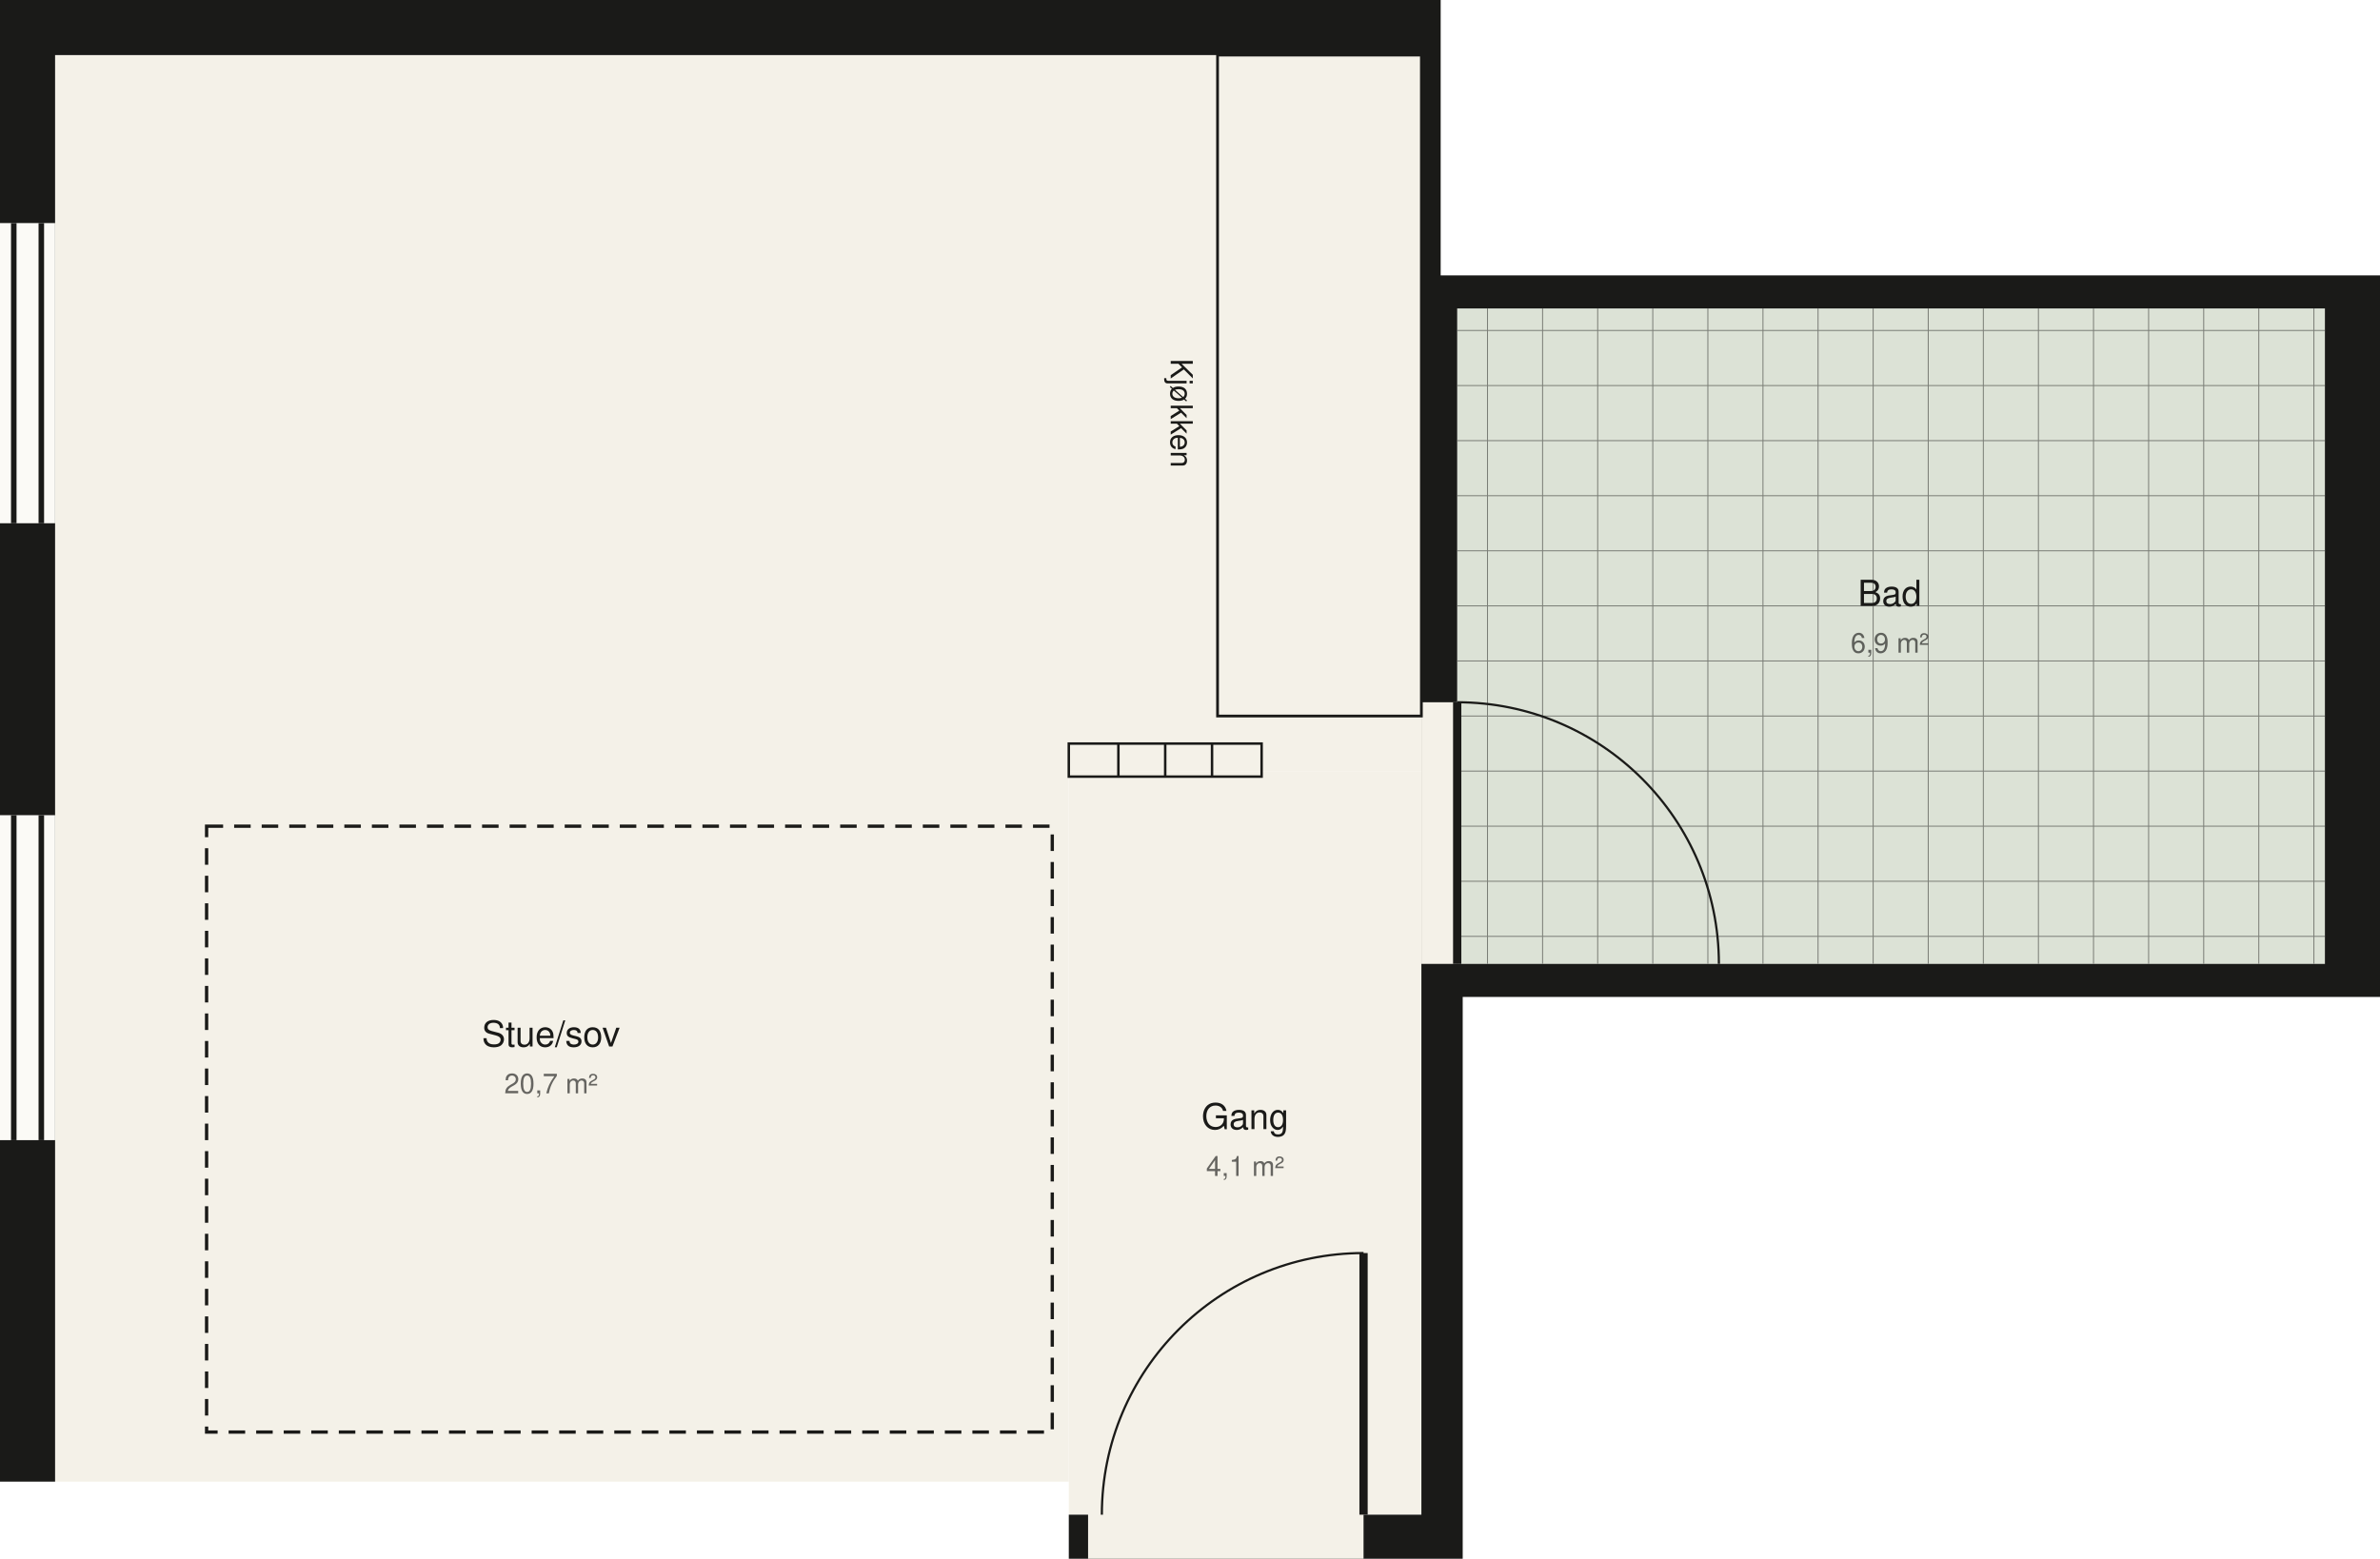
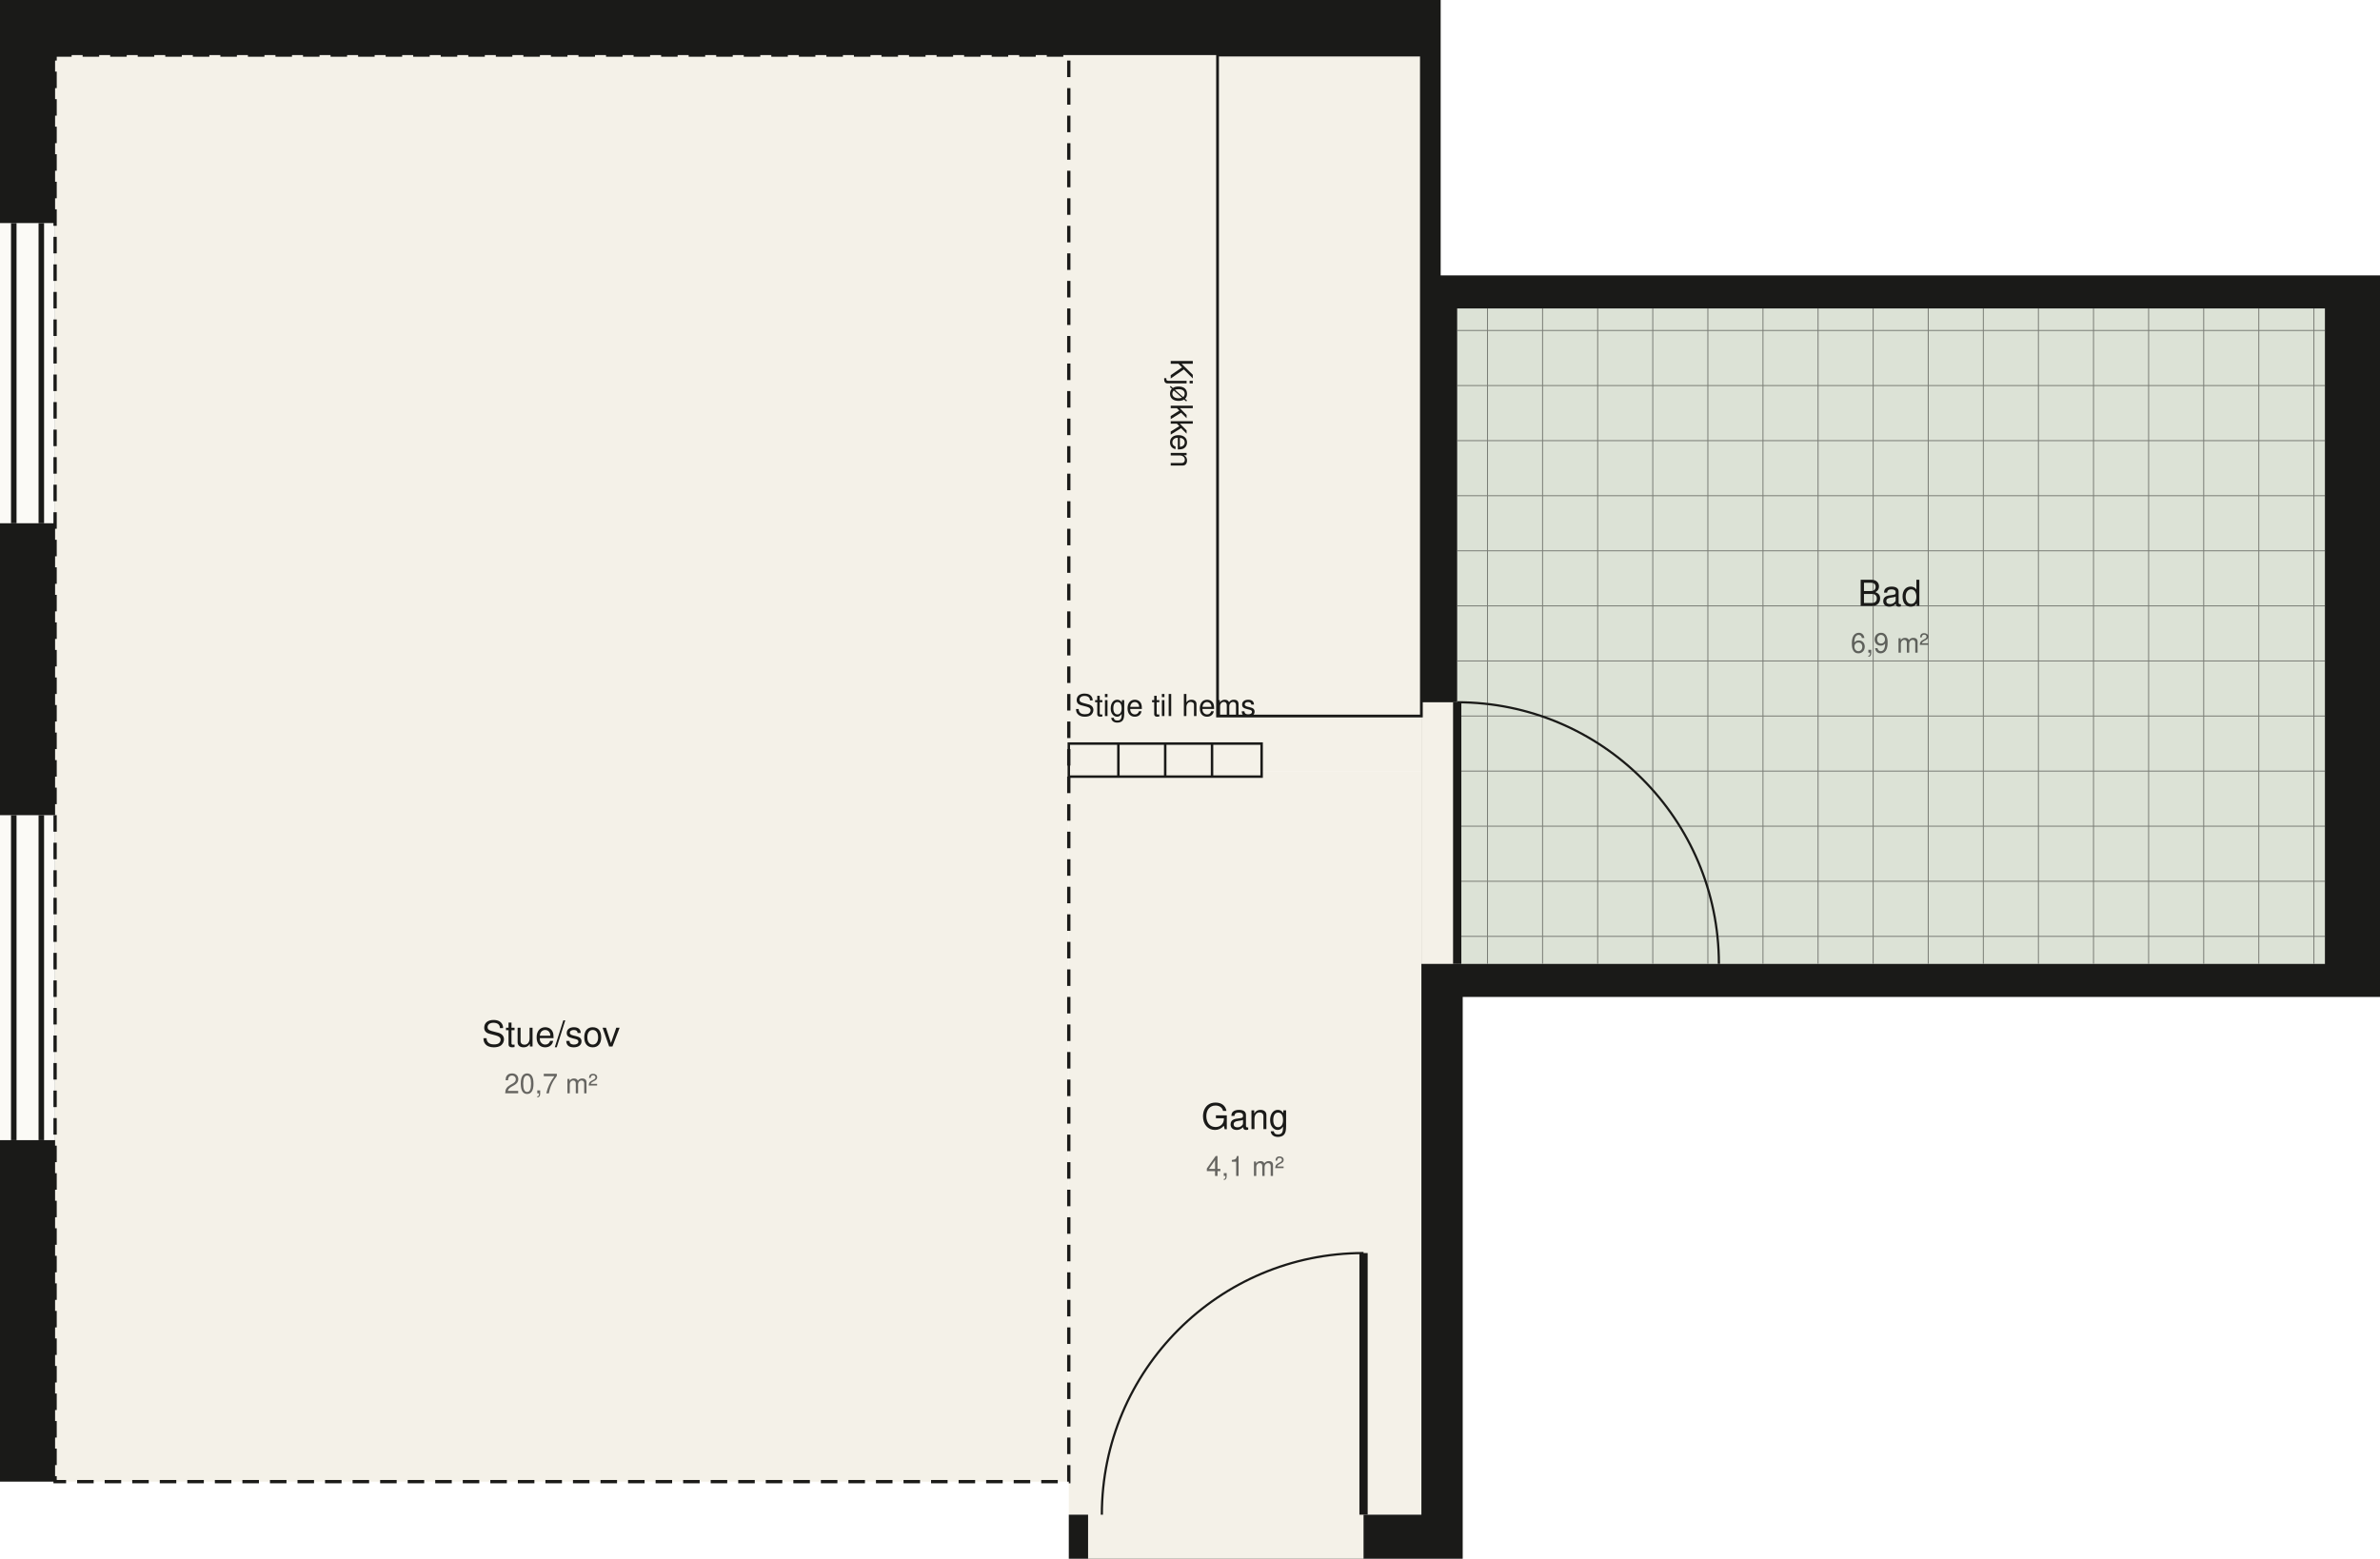
<svg xmlns="http://www.w3.org/2000/svg" viewBox="0 0 864 566">
  <polygon points="20,20 516,20 516,280 388,280 388,538 20,538" fill="#F4F1E8" />
  <polygon points="388,280 516,280 516,550 388,550" fill="#F4F1E8" />
  <polygon points="529,112 844,112 844,350 529,350" fill="#DCE2D6" />
  <clipPath id="bad2">
    <polygon points="529,112 844,112 844,350 529,350" />
  </clipPath>
  <g clip-path="url(#bad2)" stroke="#1A1A18" stroke-width="0.35" opacity="0.5">
    <line x1="540" y1="112" x2="540" y2="350" />
    <line x1="560" y1="112" x2="560" y2="350" />
    <line x1="580" y1="112" x2="580" y2="350" />
    <line x1="600" y1="112" x2="600" y2="350" />
    <line x1="620" y1="112" x2="620" y2="350" />
    <line x1="640" y1="112" x2="640" y2="350" />
    <line x1="660" y1="112" x2="660" y2="350" />
    <line x1="680" y1="112" x2="680" y2="350" />
    <line x1="700" y1="112" x2="700" y2="350" />
    <line x1="720" y1="112" x2="720" y2="350" />
    <line x1="740" y1="112" x2="740" y2="350" />
    <line x1="760" y1="112" x2="760" y2="350" />
    <line x1="780" y1="112" x2="780" y2="350" />
    <line x1="800" y1="112" x2="800" y2="350" />
    <line x1="820" y1="112" x2="820" y2="350" />
    <line x1="840" y1="112" x2="840" y2="350" />
    <line x1="529" y1="120" x2="844" y2="120" />
    <line x1="529" y1="140" x2="844" y2="140" />
    <line x1="529" y1="160" x2="844" y2="160" />
    <line x1="529" y1="180" x2="844" y2="180" />
    <line x1="529" y1="200" x2="844" y2="200" />
    <line x1="529" y1="220" x2="844" y2="220" />
    <line x1="529" y1="240" x2="844" y2="240" />
    <line x1="529" y1="260" x2="844" y2="260" />
    <line x1="529" y1="280" x2="844" y2="280" />
    <line x1="529" y1="300" x2="844" y2="300" />
    <line x1="529" y1="320" x2="844" y2="320" />
    <line x1="529" y1="340" x2="844" y2="340" />
  </g>
  <path d="M 0 0 L 523 0 L 523 100 L 864 100 L 864 362 L 531 362 L 531 566 L 388 566 L 388 538 L 0 538 Z M 20 20 L 516 20 L 516 280 L 388 280 L 388 538 L 20 538 Z M 388 280 L 516 280 L 516 550 L 388 550 Z M 529 112 L 844 112 L 844 350 L 529 350 Z" fill="#1A1A18" fill-rule="evenodd" />
  <rect x="516" y="255" width="13" height="95" fill="#F4F1E8" />
  <line x1="529" y1="350" x2="529" y2="255" stroke="#1A1A18" stroke-width="3" />
  <path d="M 529 255 A 95 95 0 0 1 624 350" fill="none" stroke="#1A1A18" stroke-width="0.8" />
  <rect x="395" y="538" width="100" height="28" fill="#F4F1E8" />
  <line x1="495" y1="550" x2="495" y2="455" stroke="#1A1A18" stroke-width="3" />
  <path d="M 495 455 A 95 95 0 0 0 400 550" fill="none" stroke="#1A1A18" stroke-width="0.8" />
  <rect x="0" y="81" width="20" height="109" fill="#FBFAF6" />
  <line x1="5" y1="81" x2="5" y2="190" stroke="#1A1A18" stroke-width="2" />
  <line x1="15" y1="81" x2="15" y2="190" stroke="#1A1A18" stroke-width="2" />
  <rect x="0" y="296" width="20" height="118" fill="#FBFAF6" />
  <line x1="5" y1="296" x2="5" y2="414" stroke="#1A1A18" stroke-width="2" />
  <line x1="15" y1="296" x2="15" y2="414" stroke="#1A1A18" stroke-width="2" />
  <use href="#komfyr" transform="translate(445 35)" />
  <use href="#kvask" transform="translate(445 150)" />
  <use href="#wc" transform="translate(545 116)" />
  <use href="#servant" transform="translate(640 305)" />
+   <use href="#dusj" transform="translate(641 186)" />
  <use href="#seng140" transform="translate(178 25)" />
  <use href="#sofa" transform="translate(124 435)" />
  <use href="#rundbord90" transform="translate(100 315)" />
  <use href="#rundbord90" transform="translate(215 315)" />
  <use href="#lenestol" transform="translate(75 265) rotate(45)" />
  <use href="#lenestol" transform="translate(300 270) rotate(45)" />
  <rect x="442" y="20" width="74" height="240" fill="none" stroke="#1A1A18" stroke-width="1" />
  <rect x="388" y="270" width="70" height="12" fill="none" stroke="#1A1A18" stroke-width="0.9" />
  <line x1="406" y1="270" x2="406" y2="282" stroke="#1A1A18" stroke-width="0.9" />
  <line x1="423" y1="270" x2="423" y2="282" stroke="#1A1A18" stroke-width="0.9" />
  <line x1="440" y1="270" x2="440" y2="282" stroke="#1A1A18" stroke-width="0.9" />
+   <text x="423" y="260" font-family="Helvetica" font-size="11" fill="#1A1A18" text-anchor="middle">Stige til hems</text>
  <text x="425" y="150" font-family="Helvetica" font-size="11" fill="#1A1A18" text-anchor="middle" transform="rotate(90 425 150)">Kjøkken</text>
-   <polygon points="75,300 382,300 382,520 75,520" fill="none" stroke="#1A1A18" stroke-width="1.2" stroke-dasharray="6 4" />
+   <polygon points="20,20 388,20 388,538 20,538" fill="none" stroke="#1A1A18" stroke-width="1.2" stroke-dasharray="6 4" />
  <g font-family="Helvetica" fill="#1A1A18" text-anchor="middle">
    <text x="200" y="380" font-size="13">Stue/sov</text>
    <text x="200" y="397" font-size="10" opacity="0.65">20,7 m²</text>
  </g>
  <g font-family="Helvetica" fill="#1A1A18" text-anchor="middle">
    <text x="452" y="410" font-size="13">Gang</text>
    <text x="452" y="427" font-size="10" opacity="0.65">4,1 m²</text>
  </g>
  <g font-family="Helvetica" fill="#1A1A18" text-anchor="middle">
    <text x="686" y="220" font-size="13">Bad</text>
    <text x="686" y="237" font-size="10" opacity="0.65">6,9 m²</text>
  </g>
</svg>
